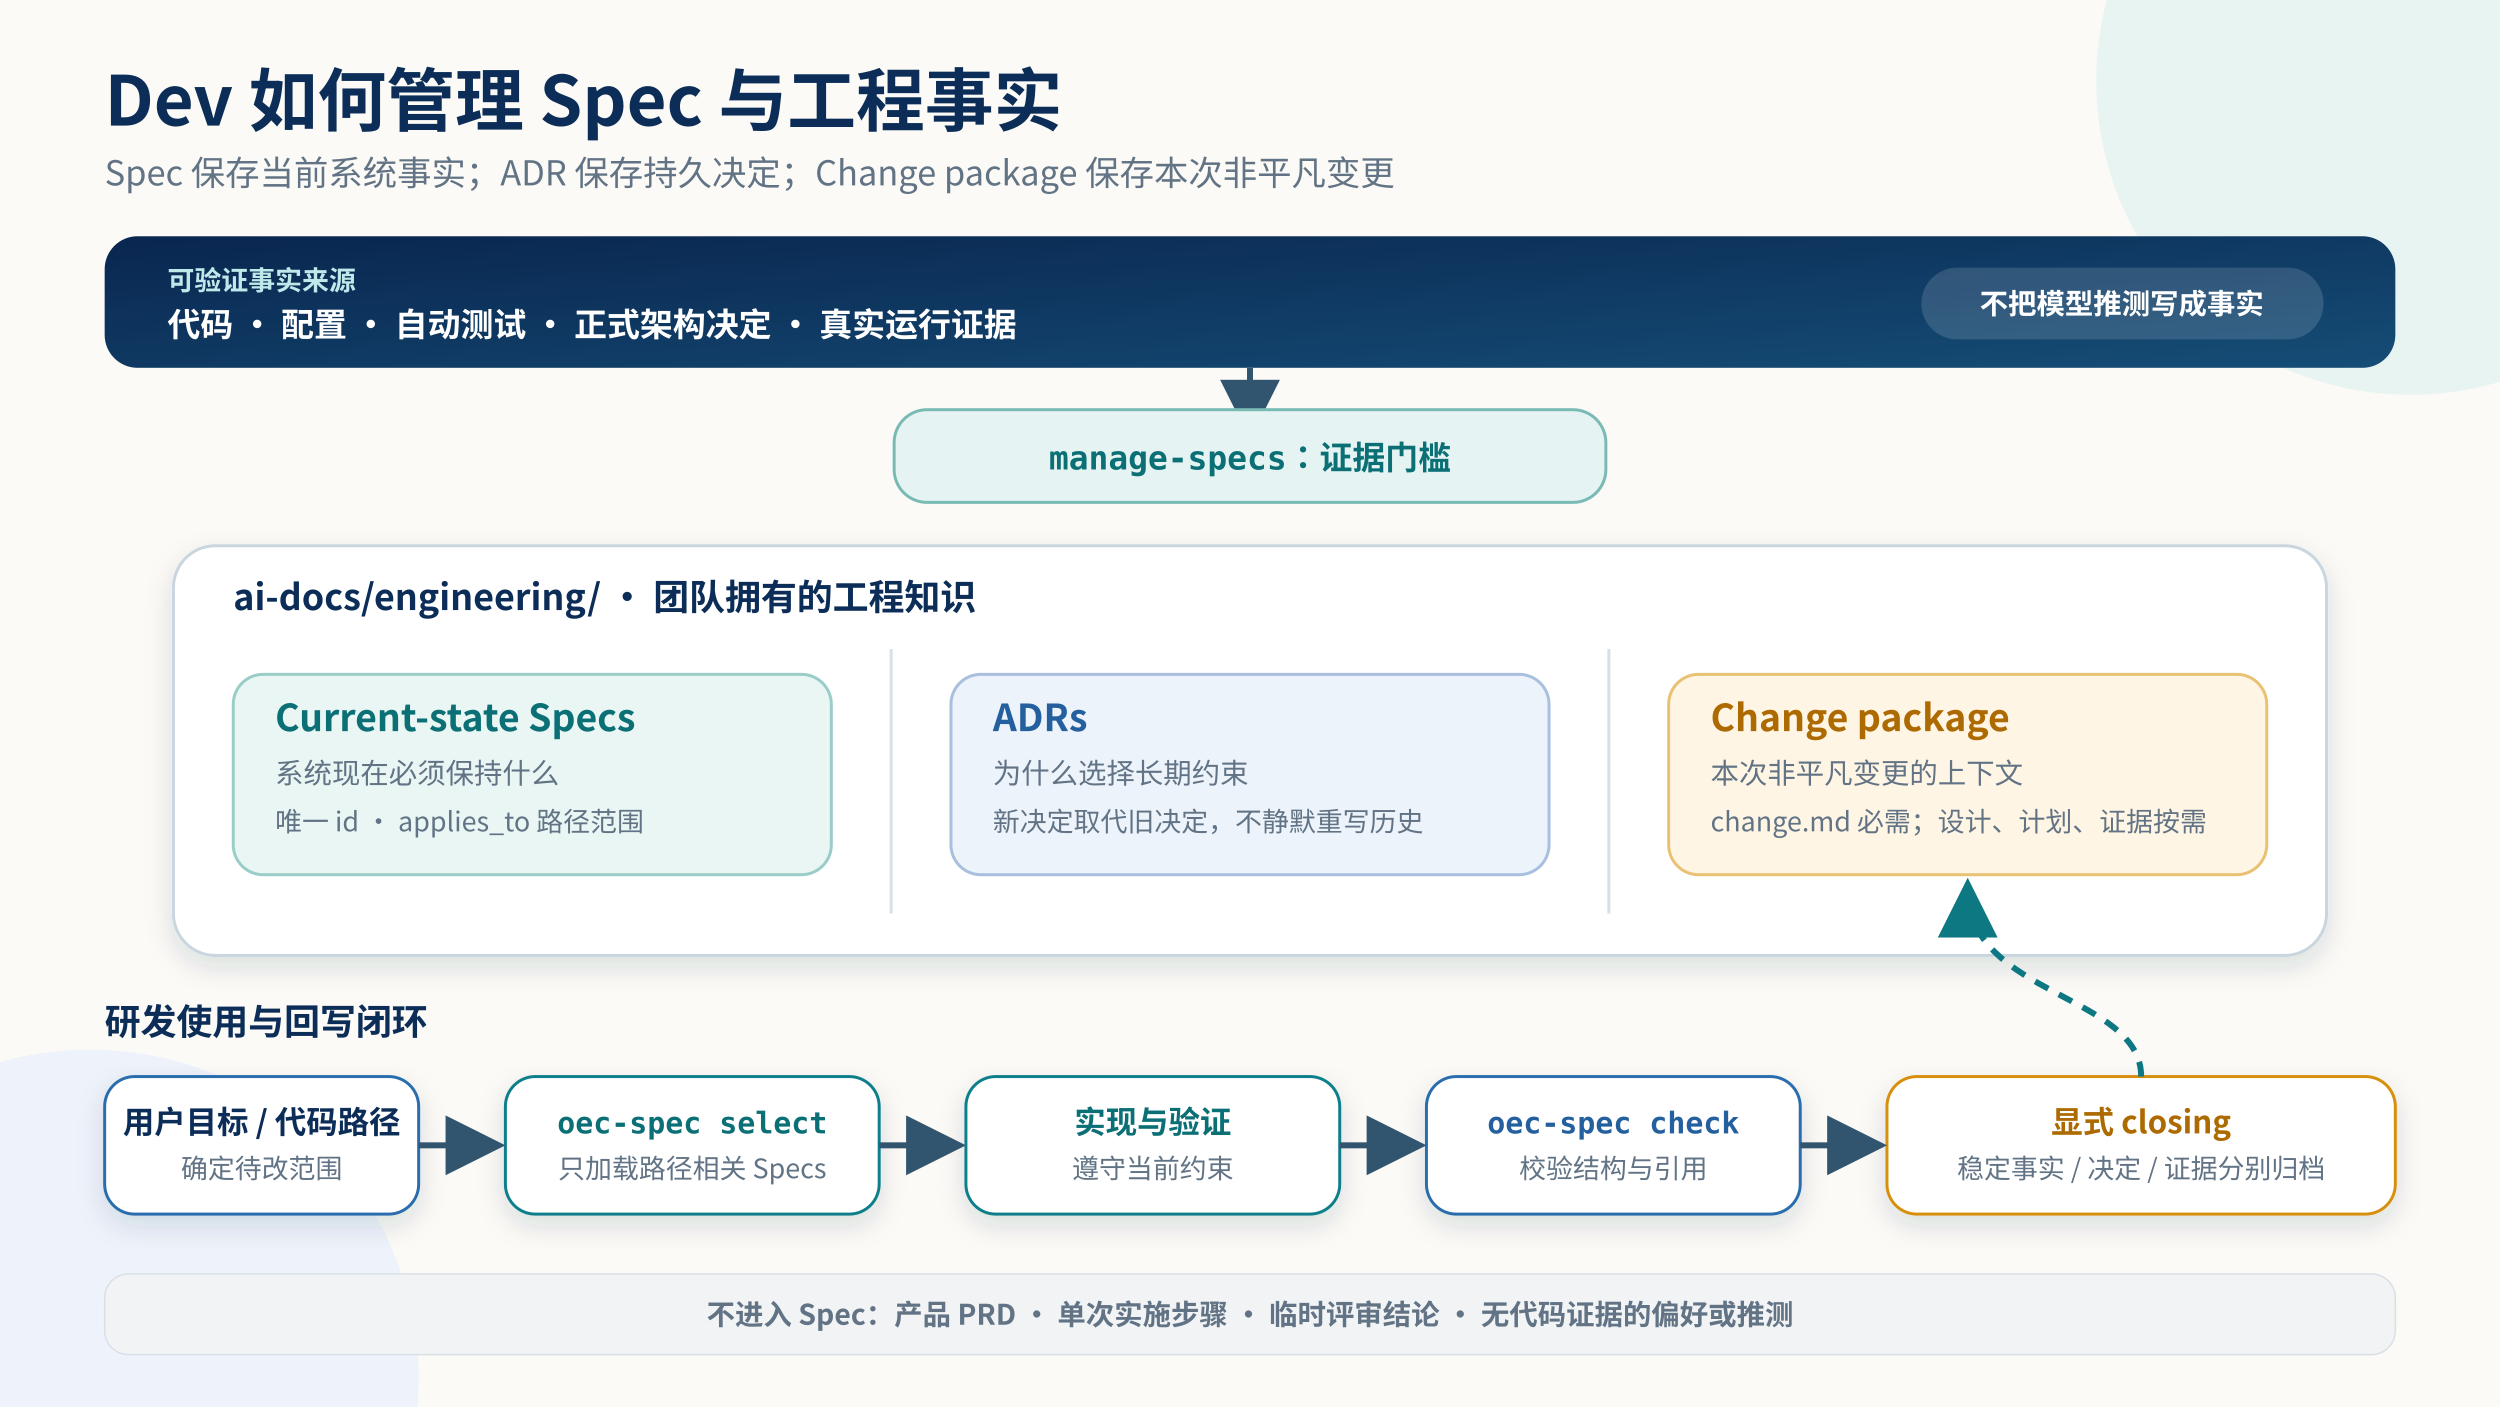
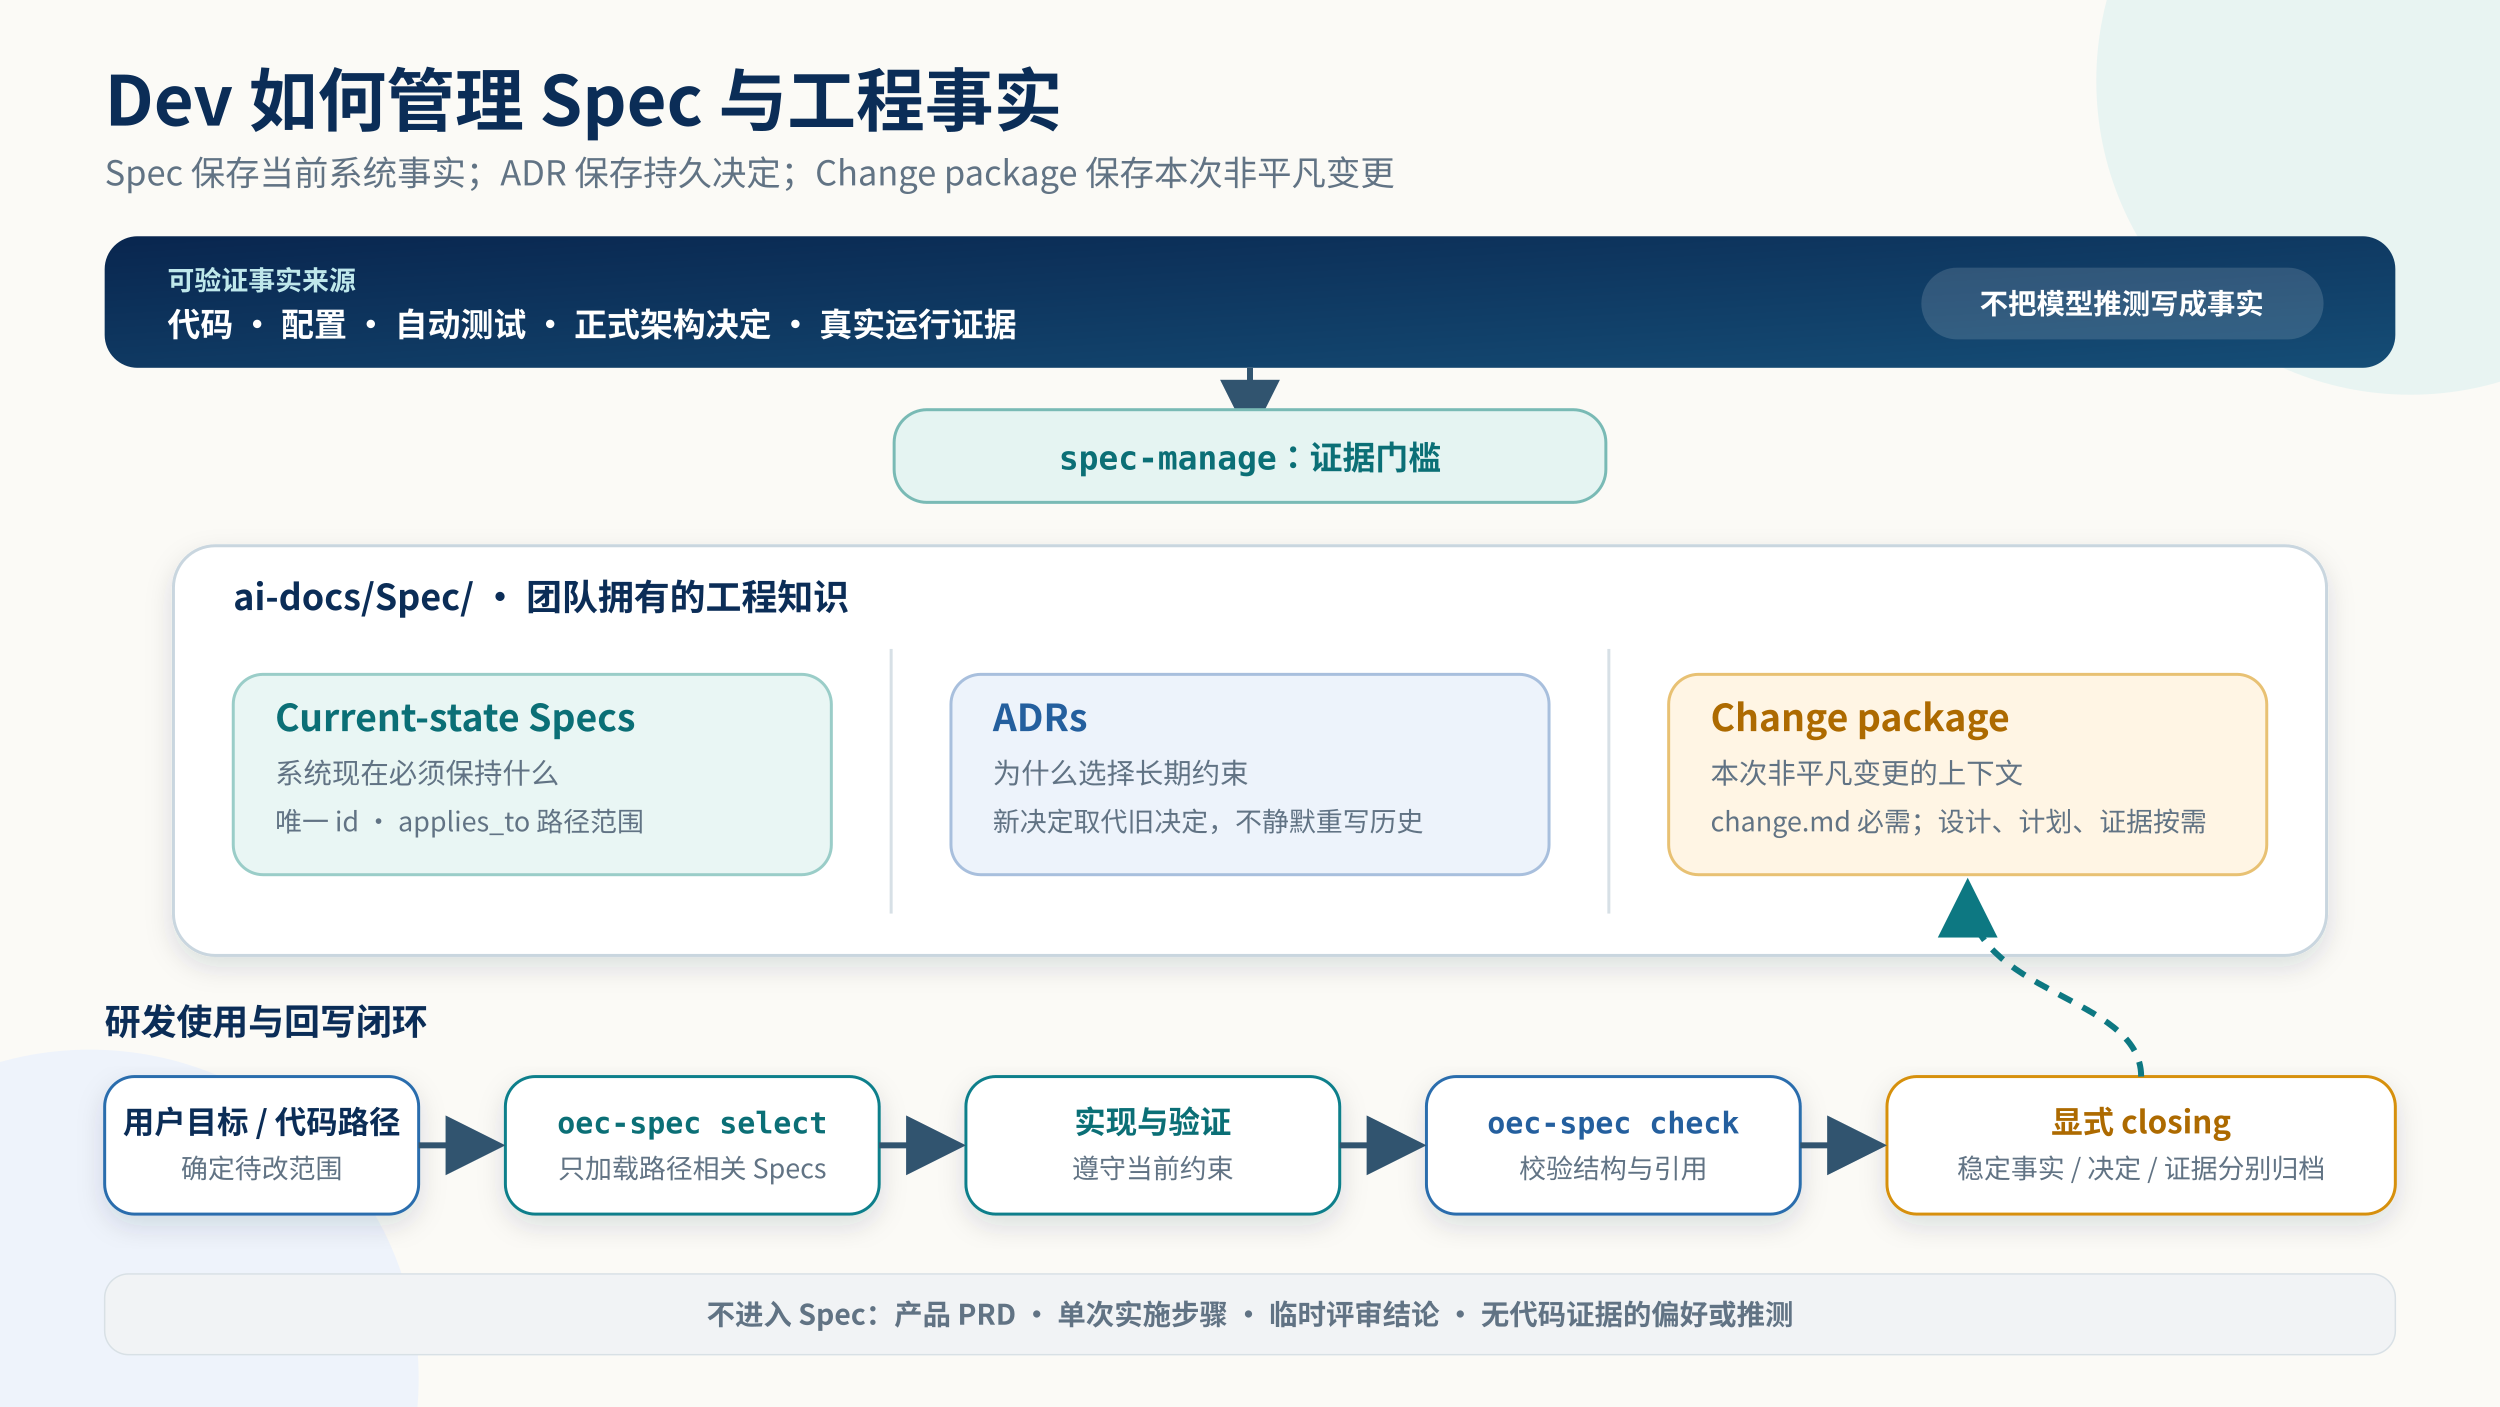
<svg xmlns="http://www.w3.org/2000/svg" width="1672" height="941" viewBox="0 0 1672 941" role="img" aria-labelledby="title desc">
  <defs>
    <linearGradient id="navy" x1="0" y1="0" x2="1" y2="1">
      <stop offset="0" stop-color="#09264f" />
      <stop offset="1" stop-color="#154d76" />
    </linearGradient>
    <linearGradient id="teal" x1="0" y1="0" x2="1" y2="1">
      <stop offset="0" stop-color="#0f7f8b" />
      <stop offset="1" stop-color="#0c6572" />
    </linearGradient>
    <filter id="shadow" x="-15%" y="-15%" width="130%" height="140%">
      <feDropShadow dx="0" dy="7" stdDeviation="9" flood-color="#17324d" flood-opacity="0.13" />
    </filter>
    <marker id="arrow" markerWidth="10" markerHeight="10" refX="8" refY="5" orient="auto">
      <path d="M0,0 L10,5 L0,10 Z" fill="#31546f" />
    </marker>
    <marker id="arrowTeal" markerWidth="10" markerHeight="10" refX="8" refY="5" orient="auto">
      <path d="M0,0 L10,5 L0,10 Z" fill="#0d7882" />
    </marker>
    <style>
      text { font-family: "PingFang SC", "Noto Sans CJK SC", "Microsoft YaHei", Arial, sans-serif; }
      .navy { fill: #0b2d57; }
      .muted { fill: #617384; }
      .code { font-family: "SFMono-Regular", Menlo, Consolas, monospace; }
    </style>
  </defs>
  <rect width="1672" height="941" fill="#fbfaf6" />
  <circle cx="1612" cy="54" r="210" fill="#e8f4f2" />
  <circle cx="60" cy="922" r="220" fill="#eef3fb" />
  <text x="70" y="84" class="navy" font-size="46" font-weight="800">Dev 如何管理 Spec 与工程事实</text>
  <text x="70" y="124" class="muted" font-size="23">Spec 保存当前系统事实；ADR 保存持久决定；Change package 保存本次非平凡变更</text>
  <rect x="70" y="158" width="1532" height="88" rx="22" fill="url(#navy)" />
  <text x="112" y="194" fill="#bfe8eb" font-size="18" font-weight="700">可验证事实来源</text>
  <text x="112" y="225" fill="#fff" font-size="22" font-weight="700">代码  ·  配置  ·  自动测试  ·  正式架构决定  ·  真实运行证据</text>
  <rect x="1285" y="179" width="269" height="48" rx="24" fill="#fff" opacity="0.14" />
  <text x="1419" y="210" fill="#fff" font-size="19" font-weight="700" text-anchor="middle">不把模型推测写成事实</text>
  <path d="M836 246 V286" fill="none" stroke="#31546f" stroke-width="4" marker-end="url(#arrow)" />
  <rect x="598" y="274" width="476" height="62" rx="22" fill="#e5f4f2" stroke="#79bab5" stroke-width="2" />
-   <text x="836" y="314" fill="#0b6f76" class="code" font-size="22" font-weight="800" text-anchor="middle">manage-specs：证据门槛</text>
+   <text x="836" y="314" fill="#0b6f76" class="code" font-size="22" font-weight="800" text-anchor="middle">spec-manage：证据门槛</text>
  <g filter="url(#shadow)">
    <rect x="116" y="365" width="1440" height="274" rx="28" fill="#fff" stroke="#c9d6df" stroke-width="2" />
  </g>
-   <text x="156" y="408" class="navy" font-size="24" font-weight="800">ai-docs/engineering/  ·  团队拥有的工程知识</text>
+   <text x="156" y="408" class="navy" font-size="24" font-weight="800">ai-docs/Spec/  ·  团队拥有的工程知识</text>
  <line x1="596" y1="434" x2="596" y2="611" stroke="#d7e0e6" stroke-width="2" />
  <line x1="1076" y1="434" x2="1076" y2="611" stroke="#d7e0e6" stroke-width="2" />
  <rect x="156" y="451" width="400" height="134" rx="20" fill="#e9f6f4" stroke="#9acdc8" stroke-width="2" />
  <text x="184" y="489" fill="#0b6f76" font-size="25" font-weight="800">Current-state Specs</text>
  <text x="184" y="524" class="muted" font-size="19">系统现在必须保持什么</text>
  <text x="184" y="556" class="muted" font-size="18">唯一 id · applies_to 路径范围</text>
  <rect x="636" y="451" width="400" height="134" rx="20" fill="#edf3fb" stroke="#a8bfdd" stroke-width="2" />
  <text x="664" y="489" fill="#245f9e" font-size="25" font-weight="800">ADRs</text>
  <text x="664" y="524" class="muted" font-size="19">为什么选择长期约束</text>
  <text x="664" y="556" class="muted" font-size="18">新决定取代旧决定，不静默重写历史</text>
  <rect x="1116" y="451" width="400" height="134" rx="20" fill="#fff5e4" stroke="#e8c173" stroke-width="2" />
  <text x="1144" y="489" fill="#ad6a00" font-size="25" font-weight="800">Change package</text>
  <text x="1144" y="524" class="muted" font-size="19">本次非平凡变更的上下文</text>
  <text x="1144" y="556" class="muted" font-size="18">change.md 必需；设计、计划、证据按需</text>
  <text x="70" y="692" class="navy" font-size="24" font-weight="800">研发使用与回写闭环</text>
  <g filter="url(#shadow)">
    <rect x="70" y="720" width="210" height="92" rx="20" fill="#fff" stroke="#2b6dad" stroke-width="2" />
    <rect x="338" y="720" width="250" height="92" rx="20" fill="#fff" stroke="#0f7f8b" stroke-width="2" />
    <rect x="646" y="720" width="250" height="92" rx="20" fill="#fff" stroke="#0f7f8b" stroke-width="2" />
    <rect x="954" y="720" width="250" height="92" rx="20" fill="#fff" stroke="#2b6dad" stroke-width="2" />
    <rect x="1262" y="720" width="340" height="92" rx="20" fill="#fff" stroke="#d69008" stroke-width="2" />
  </g>
  <text x="175" y="758" class="navy" font-size="21" font-weight="800" text-anchor="middle">用户目标 / 代码路径</text>
  <text x="175" y="788" class="muted" font-size="18" text-anchor="middle">确定待改范围</text>
  <text x="463" y="758" fill="#0b6f76" class="code" font-size="20" font-weight="800" text-anchor="middle">oec-spec select</text>
  <text x="463" y="788" class="muted" font-size="18" text-anchor="middle">只加载路径相关 Specs</text>
  <text x="771" y="758" fill="#0b6f76" font-size="21" font-weight="800" text-anchor="middle">实现与验证</text>
  <text x="771" y="788" class="muted" font-size="18" text-anchor="middle">遵守当前约束</text>
  <text x="1079" y="758" fill="#245f9e" class="code" font-size="20" font-weight="800" text-anchor="middle">oec-spec check</text>
  <text x="1079" y="788" class="muted" font-size="18" text-anchor="middle">校验结构与引用</text>
  <text x="1432" y="758" fill="#ad6a00" font-size="21" font-weight="800" text-anchor="middle">显式 closing</text>
  <text x="1432" y="788" class="muted" font-size="18" text-anchor="middle">稳定事实 / 决定 / 证据分别归档</text>
  <path d="M280 766 H330" fill="none" stroke="#31546f" stroke-width="4" marker-end="url(#arrow)" />
  <path d="M588 766 H638" fill="none" stroke="#31546f" stroke-width="4" marker-end="url(#arrow)" />
  <path d="M896 766 H946" fill="none" stroke="#31546f" stroke-width="4" marker-end="url(#arrow)" />
  <path d="M1204 766 H1254" fill="none" stroke="#31546f" stroke-width="4" marker-end="url(#arrow)" />
  <path d="M1432 720 C1432 665, 1316 666, 1316 595" fill="none" stroke="#0d7882" stroke-width="4" stroke-dasharray="10 8" marker-end="url(#arrowTeal)" />
  <rect x="70" y="852" width="1532" height="54" rx="16" fill="#f1f3f5" stroke="#d8e0e5" />
  <text x="836" y="886" class="muted" font-size="19" font-weight="700" text-anchor="middle">不进入 Spec：产品 PRD · 单次实施步骤 · 临时评审结论 · 无代码证据的偏好或推测</text>
</svg>
